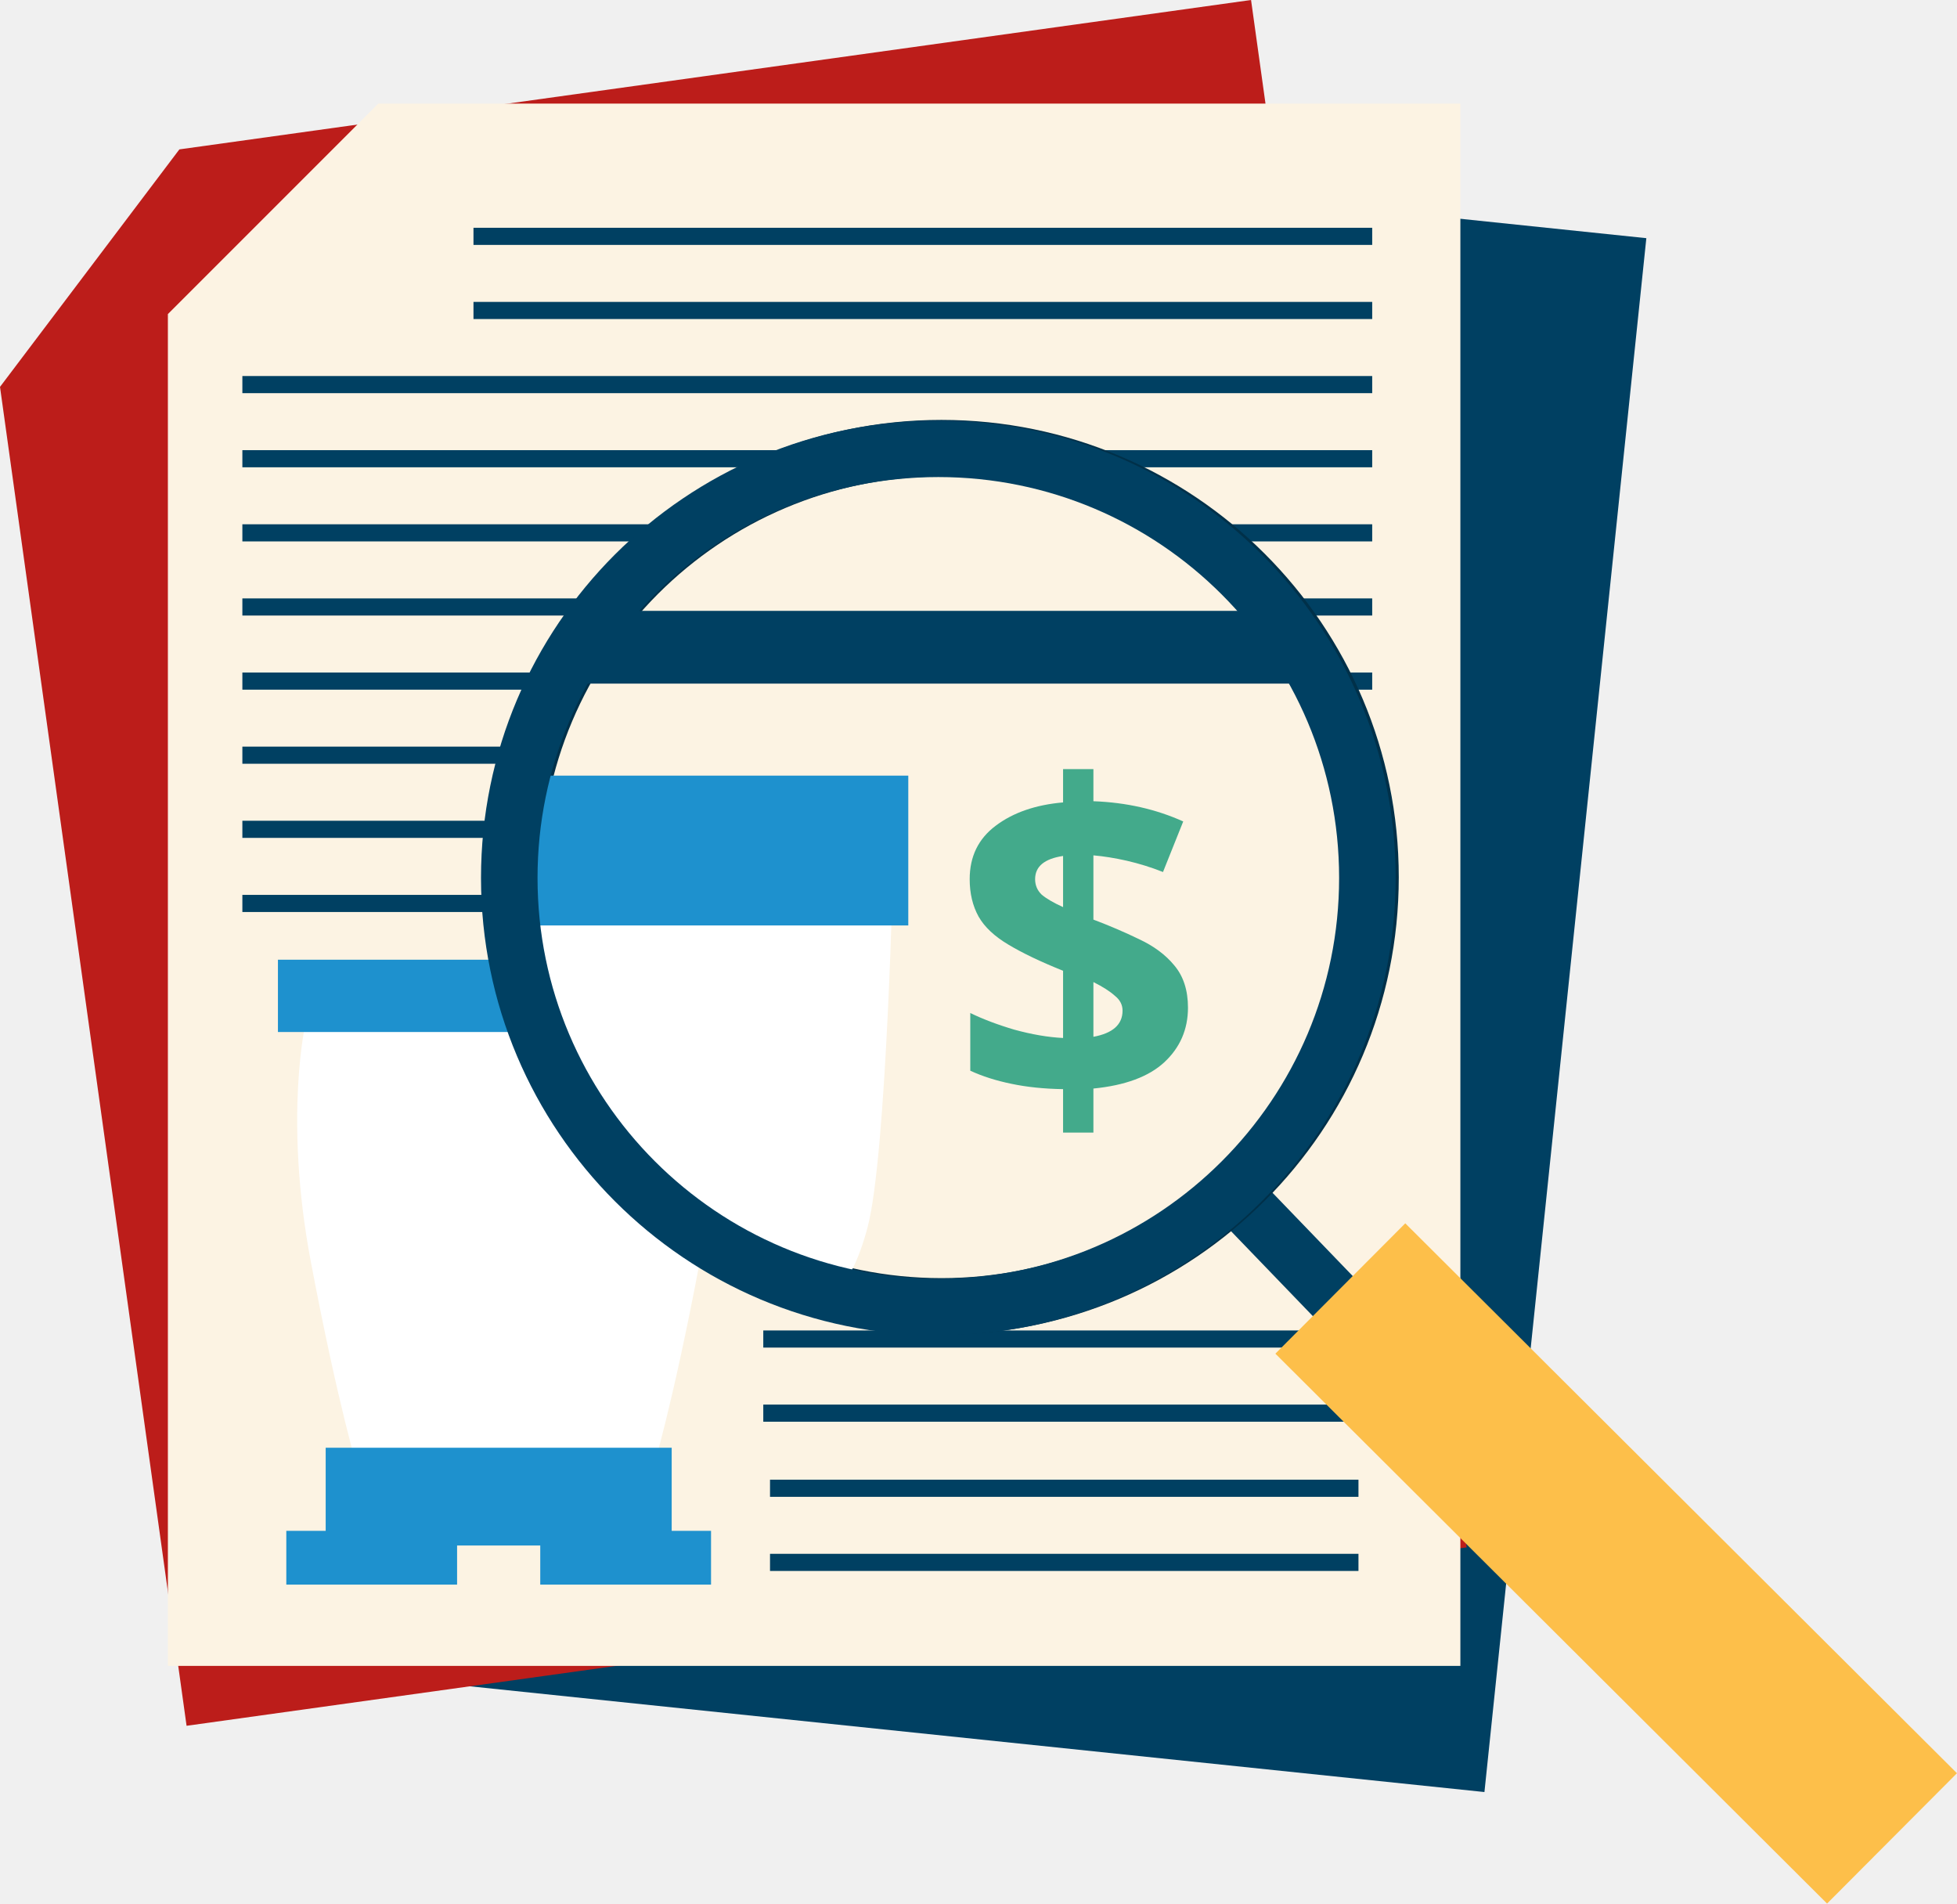
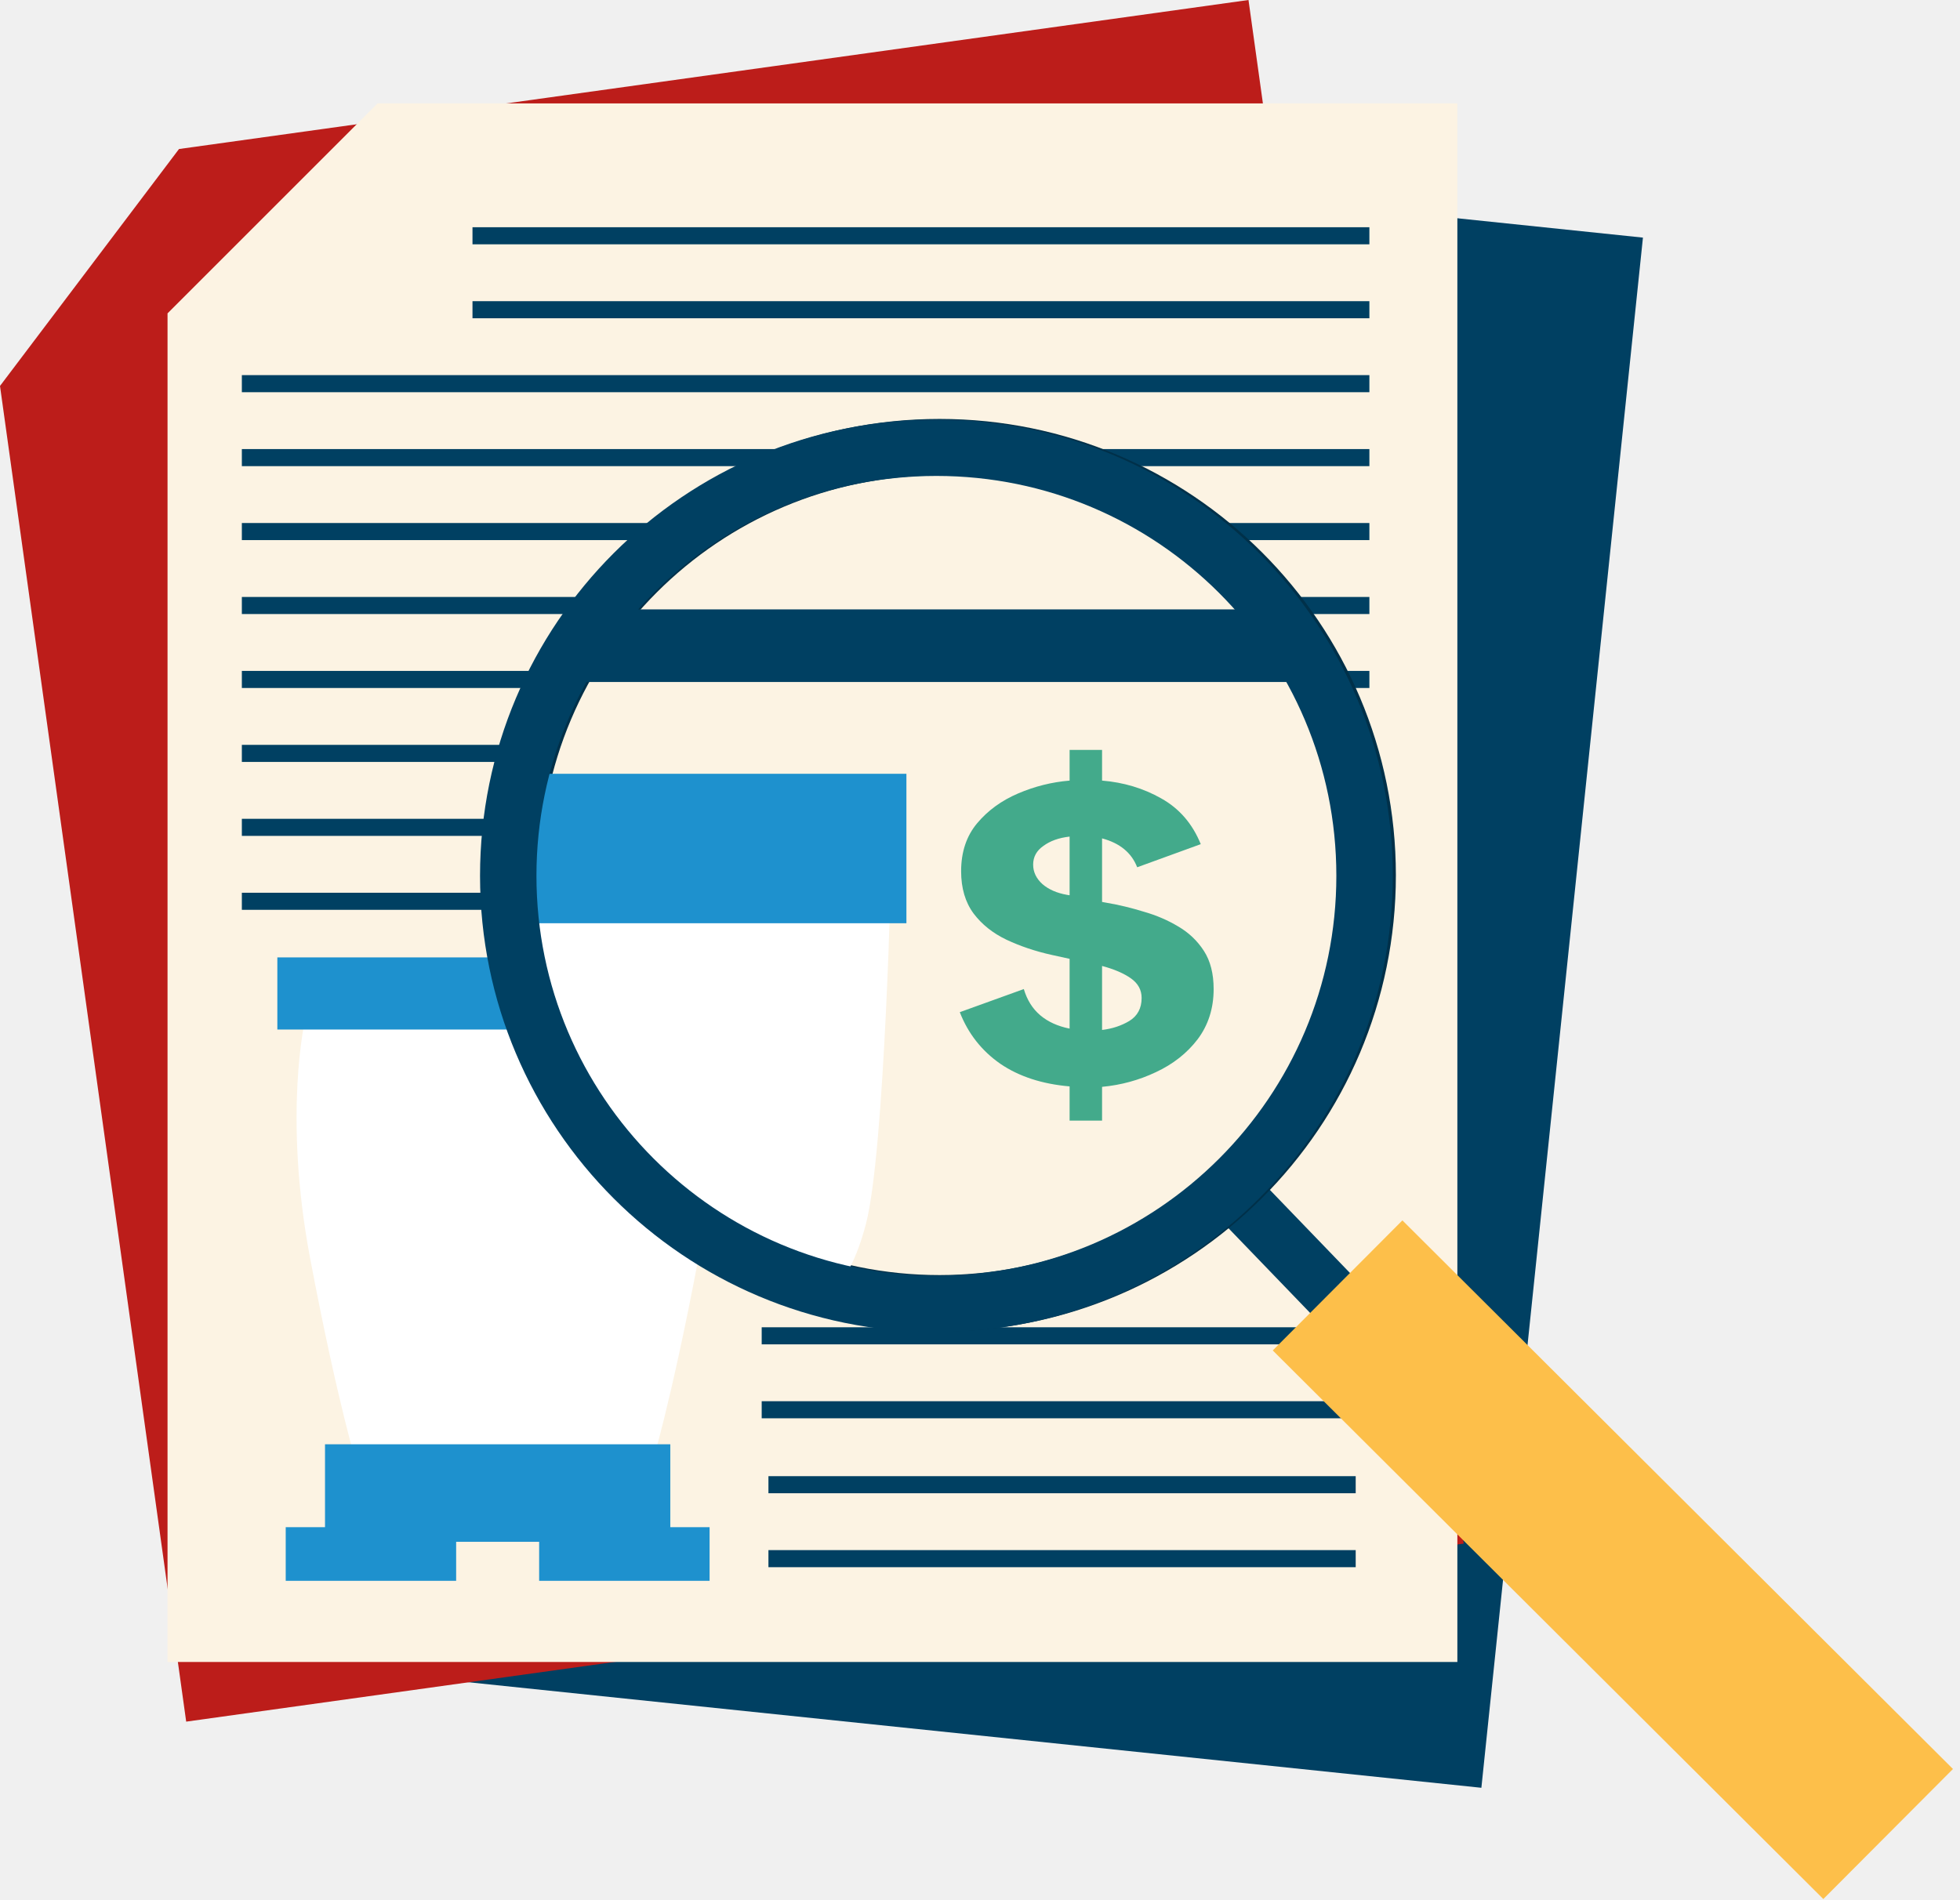
- <svg xmlns="http://www.w3.org/2000/svg" width="51.409mm" height="50mm" viewBox="0 0 51.409 50" version="1.1" id="svg1" xml:space="preserve">
-   <defs id="defs1">
-     <linearGradient id="swatch19" gradientTransform="scale(0.2645833)">
-       <stop style="stop-color:#2d2d2d;stop-opacity:1;" offset="0" id="stop19" />
-     </linearGradient>
-     <linearGradient id="swatch17" gradientTransform="scale(0.2645833)">
-       <stop style="stop-color:#003049;stop-opacity:1;" offset="0" id="stop17" />
-     </linearGradient>
-     <linearGradient id="swatch16">
-       <stop style="stop-color:#43aa8b;stop-opacity:1;" offset="0" id="stop16" />
-     </linearGradient>
-     <linearGradient id="swatch15">
-       <stop style="stop-color:#bc1c1a;stop-opacity:1;" offset="0" id="stop15" />
-     </linearGradient>
-     <linearGradient id="swatch14">
-       <stop style="stop-color:#1e91ce;stop-opacity:1;" offset="0" id="stop14" />
-     </linearGradient>
-     <linearGradient id="swatch13">
-       <stop style="stop-color:#fdbf4a;stop-opacity:1;" offset="0" id="stop13" />
-     </linearGradient>
+ <svg xmlns="http://www.w3.org/2000/svg" width="195" height="189" viewBox="0 0 195 189" fill="none">
+   <g clip-path="url(#clip0_70_2)">
+     <path d="M56.603 12.511L33.657 31.126L19.748 164.605L147.382 177.905L163.456 23.645L56.603 12.511Z" fill="#004062" />
+     <path d="M17.809 14.829L-0 38.406L18.524 171.323L145.62 153.61L124.212 0L17.809 14.829Z" fill="#BC1D1A" />
+     <path d="M37.561 10.29L16.668 31.183V165.384H144.993V10.29H37.561Z" fill="#FCF3E3" />
+     <path d="M64.769 146.029C64.769 146.029 66.752 139.657 69.479 125.25C72.207 110.844 69.975 101.424 69.975 101.424H30.365C30.365 101.424 28.134 110.844 30.861 125.25C33.589 139.657 35.572 146.029 35.572 146.029H64.769Z" fill="white" />
+     <path d="M71.429 95.272H27.593V102.45H71.429V95.272Z" fill="#1E91CE" />
+     <path d="M66.688 143.723H32.335V153.428H66.688V143.723Z" fill="#1E91CE" />
+     <path d="M45.382 151.972H28.426V157.31H45.382V151.972Z" fill="#1E91CE" />
+     <path d="M70.597 151.972H53.64V157.31H70.597V151.972Z" fill="#1E91CE" />
+     <path d="M122.26 118.218L133.52 129.903Z" fill="white" />
+     <path d="M122.26 118.218L133.52 129.903" stroke="#004062" stroke-width="5.613" />
+     <path d="M136.24 22.612H47.008V24.312H136.24V22.612Z" fill="#004062" />
+     <path d="M136.24 29.971H47.008V31.671H136.24V29.971Z" fill="#004062" />
+     <path d="M134.878 146.896H76.452V148.595H134.878V146.896Z" fill="#004062" />
+     <path d="M134.878 154.254H76.452V155.954H134.878V154.254Z" fill="#004062" />
+     <path d="M134.207 132.079H75.781V133.779H134.207V132.079Z" fill="#004062" />
+     <path d="M134.207 139.437H75.781V141.137H134.207V139.437Z" fill="#004062" />
+     <path d="M136.24 37.329H24.062V39.029H136.24V37.329Z" fill="#004062" />
+     <path d="M136.24 44.688H24.062V46.387H136.24V44.688Z" fill="#004062" />
+     <path d="M136.24 52.046H24.062V53.746H136.24V52.046Z" fill="#004062" />
+     <path d="M136.24 59.405H24.062V61.104H136.24V59.405Z" fill="#004062" />
+     <path d="M136.24 66.763H24.062V68.463H136.24V66.763Z" fill="#004062" />
+     <path d="M136.24 74.122H24.062V75.821H136.24V74.122Z" fill="#004062" />
+     <path d="M136.24 81.481H24.062V83.18H136.24V81.481Z" fill="#004062" />
+     <path d="M136.24 88.839H24.062V90.538H136.24V88.839Z" fill="#004062" />
+     <path d="M93.472 129.691C116.998 129.691 136.069 110.619 136.069 87.093C136.069 63.567 116.998 44.495 93.472 44.495C69.946 44.495 50.874 63.567 50.874 87.093C50.874 110.619 69.946 129.691 93.472 129.691Z" fill="#FCF3E3" stroke="#003049" stroke-width="5.613" />
+     <path d="M52.574 84.862L88.691 85.287C88.691 85.287 88.054 114.606 86.142 121.83C84.23 129.053 81.68 128.841 81.68 128.841L55.973 109.932L50.449 90.599L52.574 84.862Z" fill="white" />
+     <path d="M90.179 77.001H51.087V91.873H90.179V77.001Z" fill="#1E91CE" />
+     <path d="M93.162 129.75C116.688 129.75 135.76 110.678 135.76 87.152C135.76 63.626 116.688 44.554 93.162 44.554C69.636 44.554 50.565 63.626 50.565 87.152C50.565 110.678 69.636 129.75 93.162 129.75Z" stroke="#004062" stroke-width="5.613" />
+     <path d="M106.415 111.515V108.109C103.672 107.873 101.372 107.121 99.515 105.854C97.657 104.556 96.315 102.846 95.49 100.723L101.859 98.423C102.183 99.514 102.729 100.384 103.495 101.032C104.262 101.681 105.235 102.123 106.415 102.359V95.415L104.601 95.017C103.009 94.663 101.52 94.162 100.134 93.513C98.777 92.864 97.686 91.995 96.861 90.903C96.035 89.783 95.622 88.382 95.622 86.701C95.622 84.785 96.153 83.192 97.215 81.924C98.276 80.657 99.632 79.669 101.284 78.961C102.935 78.253 104.645 77.826 106.415 77.678V74.626H109.644V77.678C111.796 77.855 113.757 78.445 115.526 79.448C117.325 80.45 118.637 81.969 119.463 84.003L113.138 86.303C112.577 84.859 111.413 83.9 109.644 83.428V89.753L110.13 89.842C111.339 90.048 112.563 90.343 113.801 90.727C115.04 91.08 116.175 91.567 117.207 92.186C118.269 92.805 119.124 93.616 119.772 94.619C120.421 95.621 120.745 96.889 120.745 98.423C120.745 100.339 120.215 102.005 119.153 103.421C118.092 104.807 116.706 105.898 114.995 106.694C113.315 107.49 111.531 107.977 109.644 108.154V111.515H106.415ZM106.415 89.09V83.251C105.353 83.369 104.483 83.679 103.805 84.18C103.127 84.652 102.788 85.271 102.788 86.038C102.788 86.775 103.097 87.424 103.717 87.984C104.336 88.515 105.147 88.869 106.149 89.046L106.415 89.09ZM109.644 102.492C110.646 102.374 111.545 102.079 112.342 101.607C113.167 101.106 113.58 100.339 113.58 99.307C113.58 98.511 113.226 97.862 112.519 97.361C111.811 96.86 110.852 96.447 109.644 96.123V102.492Z" fill="#43AA8B" />
+     <path d="M129.271 60.642H57.248V67.866H129.271V60.642Z" fill="#004062" />
+     <path d="M139.525 121.442L126.627 134.384L181.402 188.976L194.3 176.035L139.525 121.442Z" fill="#FDBF4A" />
+   </g>
+   <defs>
+     <clipPath id="clip0_70_2">
+       <rect width="194.3" height="188.976" fill="white" />
+     </clipPath>
  </defs>
-   <g id="layer1" transform="translate(-675.7463,-409.1988)">
-     <g id="g65" transform="translate(-5.245584,49.08368)">
-       <g id="g64">
-         <path id="rect1-6-3-4-8-2-0-4-2" style="fill:#004062;fill-opacity:1;stroke:none;stroke-width:0.552;stroke-opacity:1" d="m 695.968,363.425 -6.071,4.925 -3.68,35.316 33.77,3.519 4.253,-40.814 z" />
-         <path id="rect1-6-3-6-9-8-3-4" style="fill:#bc1d1a;fill-opacity:1;stroke:none;stroke-width:0.552;stroke-opacity:1" d="m 685.704,364.039 -4.712,6.238 4.901,35.168 33.627,-4.687 -5.664,-40.643 z" />
-         <path id="rect1-6-2-9-1-5-0" style="fill:#fcf3e3;fill-opacity:1;stroke:none;stroke-width:0.552;stroke-opacity:1" d="m 690.93,362.837 -5.528,5.528 v 35.507 h 33.953 V 362.837 Z" />
-         <path style="fill:none;fill-opacity:1;stroke:none;stroke-width:0.552;stroke-dasharray:none;stroke-opacity:1" d="m 685.514,368.431 5.537,-0.056 -0.084,-5.537" id="path2-0-4-8-32-3-1" />
-         <path style="fill:#ffffff;fill-opacity:1;stroke:none;stroke-width:0.262;stroke-dasharray:none" d="m 698.129,398.752 c 0,0 0.525,-1.686 1.246,-5.498 0.722,-3.812 0.131,-6.304 0.131,-6.304 H 689.026 c 0,0 -0.59,2.492 0.131,6.304 0.722,3.812 1.246,5.498 1.246,5.498 z" id="path5-2-9-9-8-7-8" />
-         <rect style="fill:#1e91ce;fill-opacity:1;stroke:none;stroke-width:0.666" id="rect2-32-2-8-1-5-6" width="11.598" height="1.899" x="688.293" y="385.323" />
-         <g id="g5-4-0-9-1-0-0" style="fill:#1e91ce;fill-opacity:1" transform="matrix(0.5120124,0,0,0.5120124,612.9538,320.7515)">
-           <g id="g4-2-8-6-9-67-3" style="fill:#1e91ce;fill-opacity:1">
-             <rect style="fill:#1e91ce;fill-opacity:1;stroke:none;stroke-width:1.454" id="rect3-8-1-6-8-6-7" width="17.752" height="5.015" x="149.593" y="151.149" />
-             <rect style="fill:#1e91ce;fill-opacity:1;stroke:none;stroke-width:1.172" id="rect4-88-6-4-9-6-0" width="8.762" height="2.758" x="147.573" y="155.412" />
-             <rect style="fill:#1e91ce;fill-opacity:1;stroke:none;stroke-width:1.172" id="rect4-8-3-1-3-7-2-9" width="8.762" height="2.758" x="160.602" y="155.412" />
-           </g>
-         </g>
-         <path style="fill:#ffffff;fill-opacity:1;stroke:#004062;stroke-width:1.485;stroke-dasharray:none;stroke-opacity:1" d="m 713.34,391.394 2.979,3.092" id="path7-9-2-4-9-1-2" />
-         <g id="g19-4-1-9" style="fill:#004062;fill-opacity:1" transform="translate(-69.52228,132.688)">
-           <rect style="fill:#004062;fill-opacity:1;stroke:none;stroke-width:1.791;stroke-dasharray:none;stroke-opacity:1" id="rect8-0-4-8-9-0-1" width="23.609" height="0.45" x="762.952" y="233.41" />
-           <rect style="fill:#004062;fill-opacity:1;stroke:none;stroke-width:1.791;stroke-dasharray:none;stroke-opacity:1" id="rect8-2-7-9-5-2-7-4" width="23.609" height="0.45" x="762.952" y="235.357" />
-           <rect style="fill:#004062;fill-opacity:1;stroke:none;stroke-width:1.449;stroke-dasharray:none;stroke-opacity:1" id="rect8-9-0-1-4-4-6-9" width="15.458" height="0.45" x="770.742" y="266.293" />
-           <rect style="fill:#004062;fill-opacity:1;stroke:none;stroke-width:1.449;stroke-dasharray:none;stroke-opacity:1" id="rect8-2-9-3-9-1-0-7-2" width="15.458" height="0.45" x="770.742" y="268.24" />
-           <rect style="fill:#004062;fill-opacity:1;stroke:none;stroke-width:1.449;stroke-dasharray:none;stroke-opacity:1" id="rect8-9-7-2-3-3-9-8-5" width="15.458" height="0.45" x="770.565" y="262.373" />
-           <rect style="fill:#004062;fill-opacity:1;stroke:none;stroke-width:1.449;stroke-dasharray:none;stroke-opacity:1" id="rect8-2-9-6-0-4-5-0-9-9" width="15.458" height="0.45" x="770.565" y="264.32" />
-           <rect style="fill:#004062;fill-opacity:1;stroke:none;stroke-width:2.008;stroke-dasharray:none;stroke-opacity:1" id="rect8-2-3-2-7-3-8-3-9" width="29.68" height="0.45" x="756.881" y="237.304" />
-           <rect style="fill:#004062;fill-opacity:1;stroke:none;stroke-width:2.008;stroke-dasharray:none;stroke-opacity:1" id="rect8-2-3-6-1-6-7-7-7-0" width="29.68" height="0.45" x="756.881" y="239.251" />
-           <rect style="fill:#004062;fill-opacity:1;stroke:none;stroke-width:2.008;stroke-dasharray:none;stroke-opacity:1" id="rect8-2-3-8-3-0-7-9-6-4" width="29.68" height="0.45" x="756.881" y="241.198" />
-           <rect style="fill:#004062;fill-opacity:1;stroke:none;stroke-width:2.008;stroke-dasharray:none;stroke-opacity:1" id="rect8-2-3-6-5-5-3-9-8-7-7" width="29.68" height="0.45" x="756.881" y="243.145" />
-           <rect style="fill:#004062;fill-opacity:1;stroke:none;stroke-width:2.008;stroke-dasharray:none;stroke-opacity:1" id="rect8-2-3-1-8-6-9-6-3-0" width="29.68" height="0.45" x="756.881" y="245.092" />
-           <rect style="fill:#004062;fill-opacity:1;stroke:none;stroke-width:2.008;stroke-dasharray:none;stroke-opacity:1" id="rect8-2-3-6-8-86-3-3-8-7-6" width="29.68" height="0.45" x="756.881" y="247.038" />
-           <rect style="fill:#004062;fill-opacity:1;stroke:none;stroke-width:2.008;stroke-dasharray:none;stroke-opacity:1" id="rect8-2-3-69-7-7-8-0-82-2" width="29.68" height="0.45" x="756.881" y="248.985" />
-           <rect style="fill:#004062;fill-opacity:1;stroke:none;stroke-width:2.008;stroke-dasharray:none;stroke-opacity:1" id="rect8-2-3-6-53-6-8-1-6-0-6" width="29.68" height="0.45" x="756.881" y="250.932" />
-         </g>
-         <circle style="fill:#fcf3e3;fill-opacity:1;stroke:#003049;stroke-width:1.485;stroke-dasharray:none;stroke-opacity:1" id="path6-51-5-9-7-3-9" cx="705.723" cy="383.158" r="11.271" />
-         <path style="fill:#ffffff;fill-opacity:1;stroke:none;stroke-width:1.485;stroke-dasharray:none;stroke-opacity:1" d="m 694.902,382.568 9.556,0.112 c 0,0 -0.169,7.757 -0.675,9.669 -0.506,1.911 -1.18,1.855 -1.18,1.855 l -6.802,-5.003 -1.462,-5.115 z" id="path9-6-1-3-6-6-8" />
-         <rect style="fill:#1e91ce;fill-opacity:1;stroke:none;stroke-width:1.485;stroke-dasharray:none;stroke-opacity:1" id="rect9-2-7-0-8-0-1" width="10.343" height="3.935" x="694.509" y="380.488" />
-         <circle style="fill:none;fill-opacity:1;stroke:#004062;stroke-width:1.485;stroke-dasharray:none;stroke-opacity:1" id="path6-5-77-2-4-4-8-8" cx="705.641" cy="383.174" r="11.271" />
-         <text xml:space="preserve" style="font-style:normal;font-variant:normal;font-weight:normal;font-stretch:normal;font-size:11.703px;font-family:'Atkinson Hyperlegible';-inkscape-font-specification:'Atkinson Hyperlegible';letter-spacing:-0.878px;word-spacing:8.777px;fill:#43aa8b;fill-opacity:1;stroke:none;stroke-width:3.87;stroke-dasharray:none;stroke-opacity:1" x="705.964" y="389.192" id="text9-1-6-1-2-7-6">
-           <tspan id="tspan9-52-0-7-8-65-5" style="font-style:normal;font-variant:normal;font-weight:bold;font-stretch:normal;font-family:'Atkinson Hyperlegible';-inkscape-font-specification:'Atkinson Hyperlegible Bold';fill:#43aa8b;fill-opacity:1;stroke-width:3.87" x="705.964" y="389.192">$</tspan>
-         </text>
-         <rect style="fill:#004062;fill-opacity:1;stroke:none;stroke-width:1.514;stroke-dasharray:none;stroke-opacity:1" id="rect10-74-6-7-0-2-9" width="19.056" height="1.911" x="696.139" y="376.16" />
-       </g>
-       <rect style="fill:#fdbf4a;fill-opacity:1;stroke:none;stroke-width:1.485;stroke-dasharray:none;stroke-opacity:1" id="rect7-9-6-0-5-0-0" width="4.834" height="20.461" x="224.129" y="785.382" transform="rotate(-45.09587)" />
-     </g>
-   </g>
</svg>
